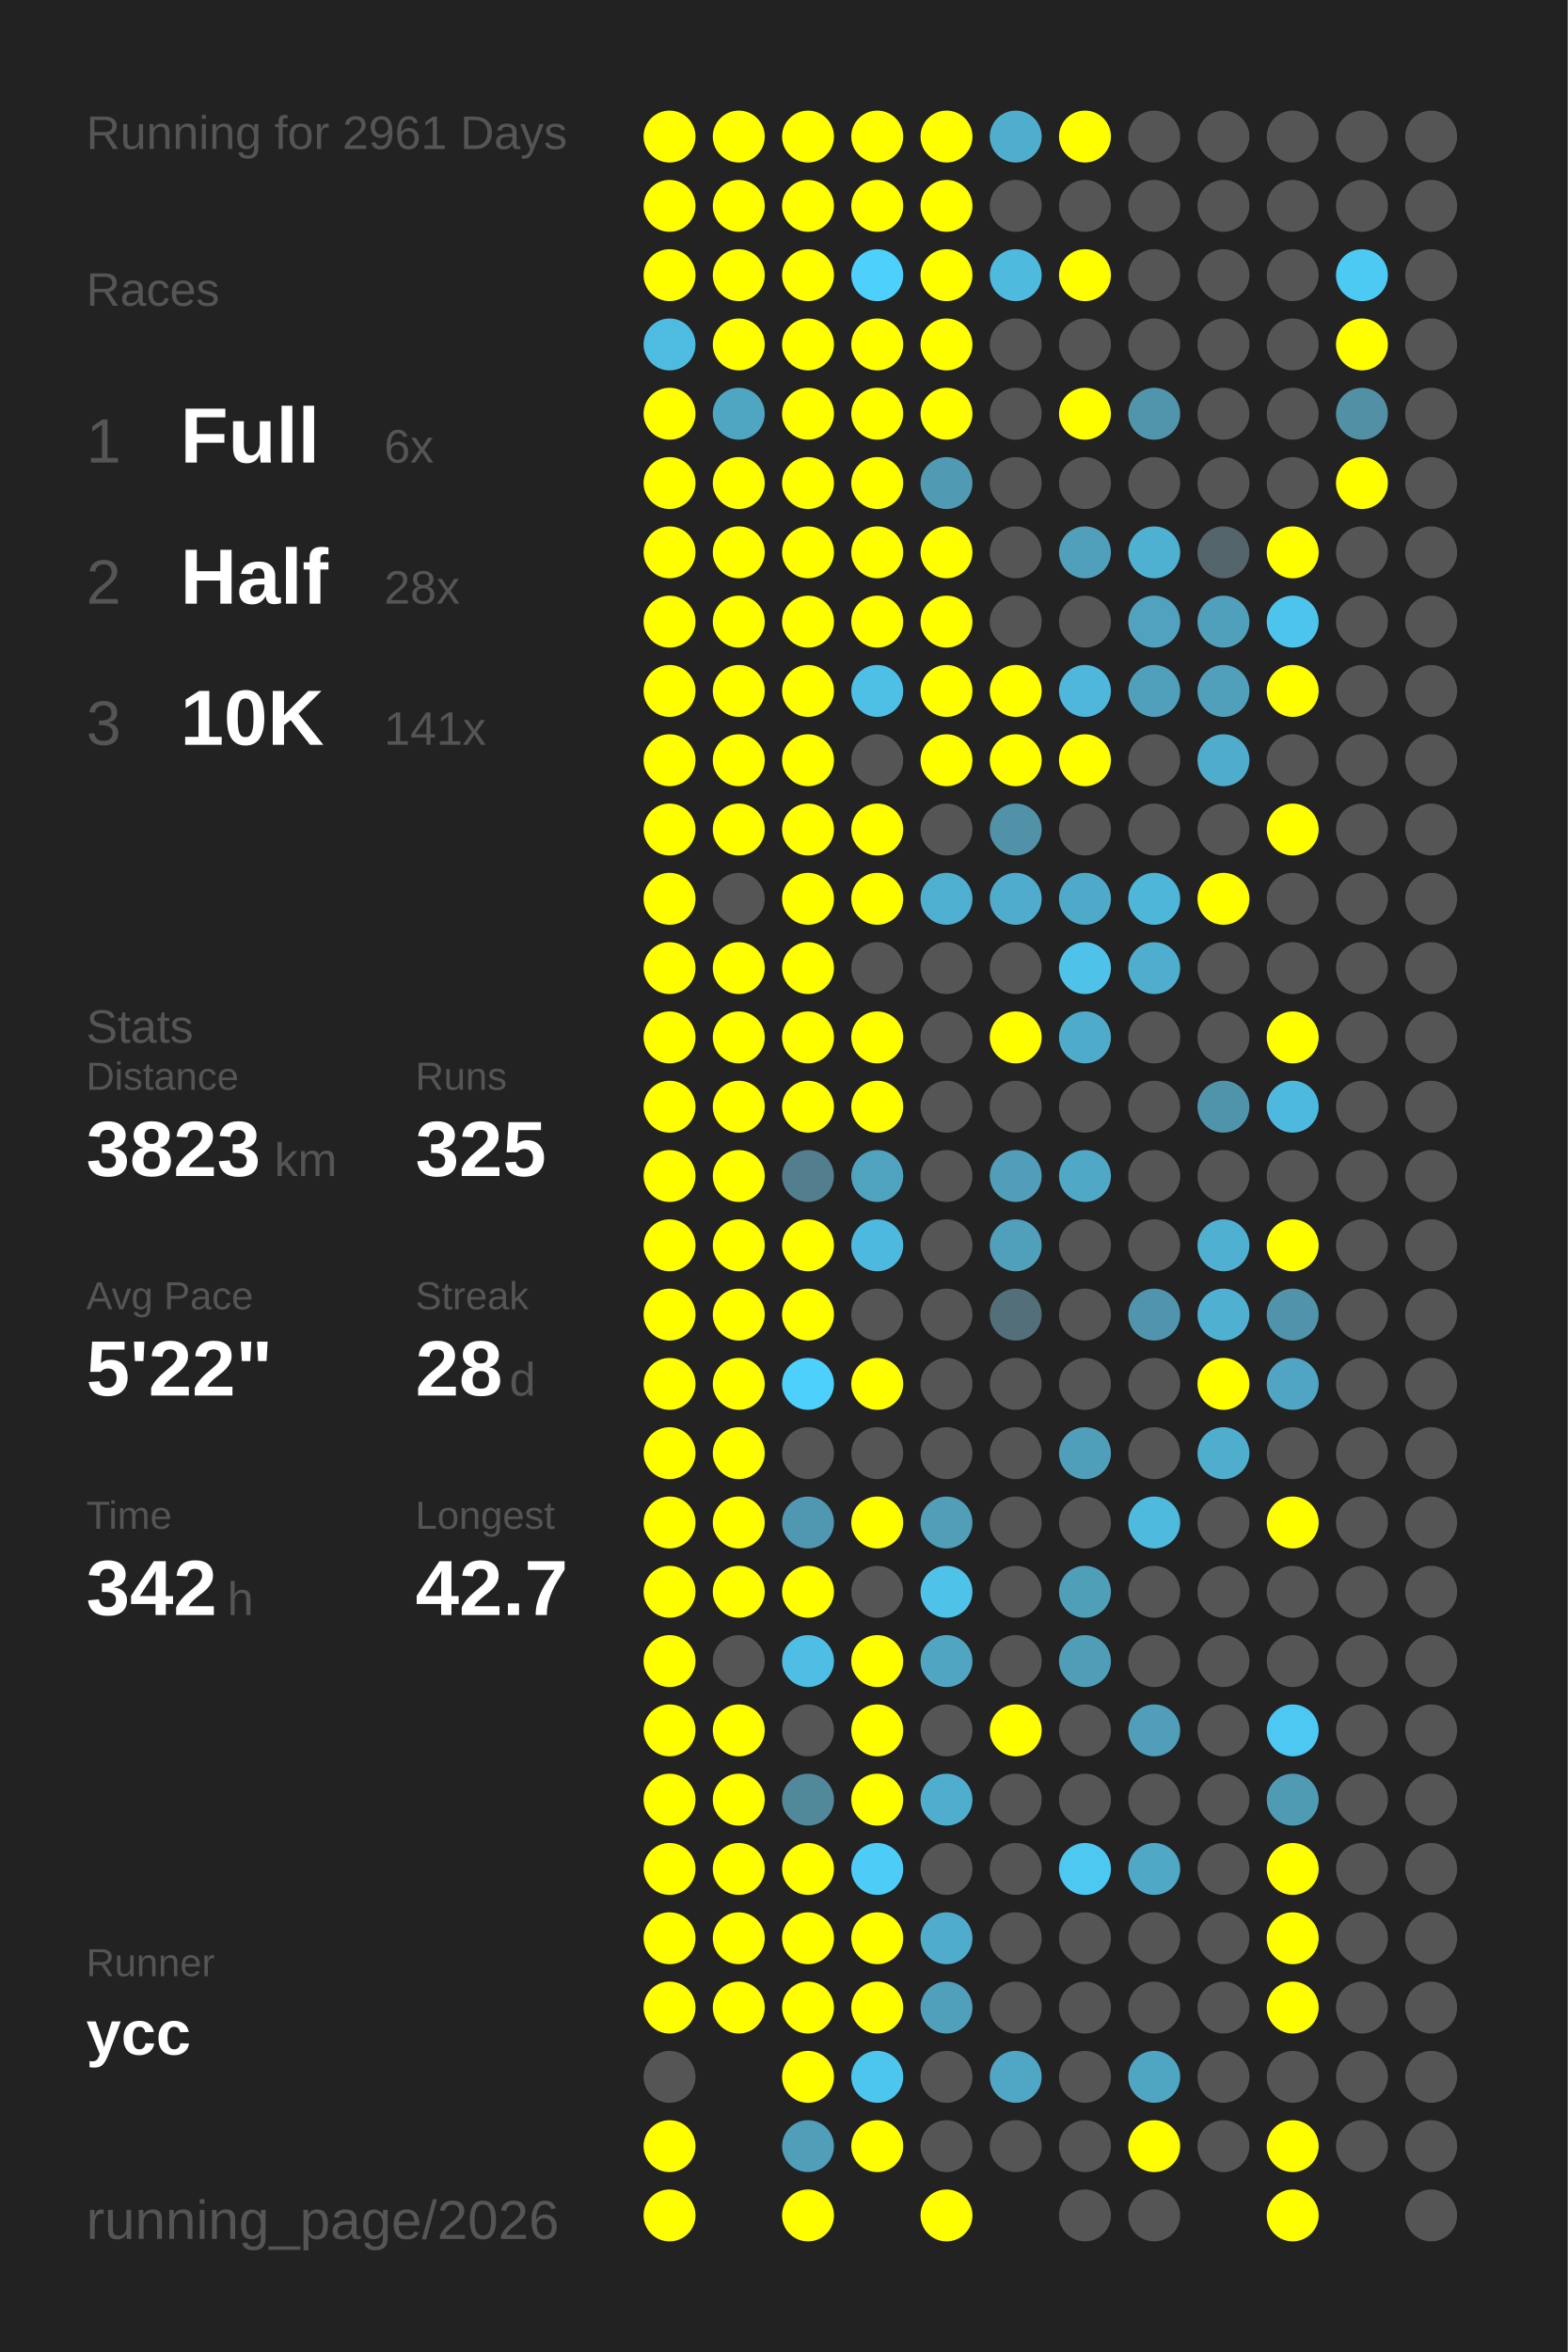
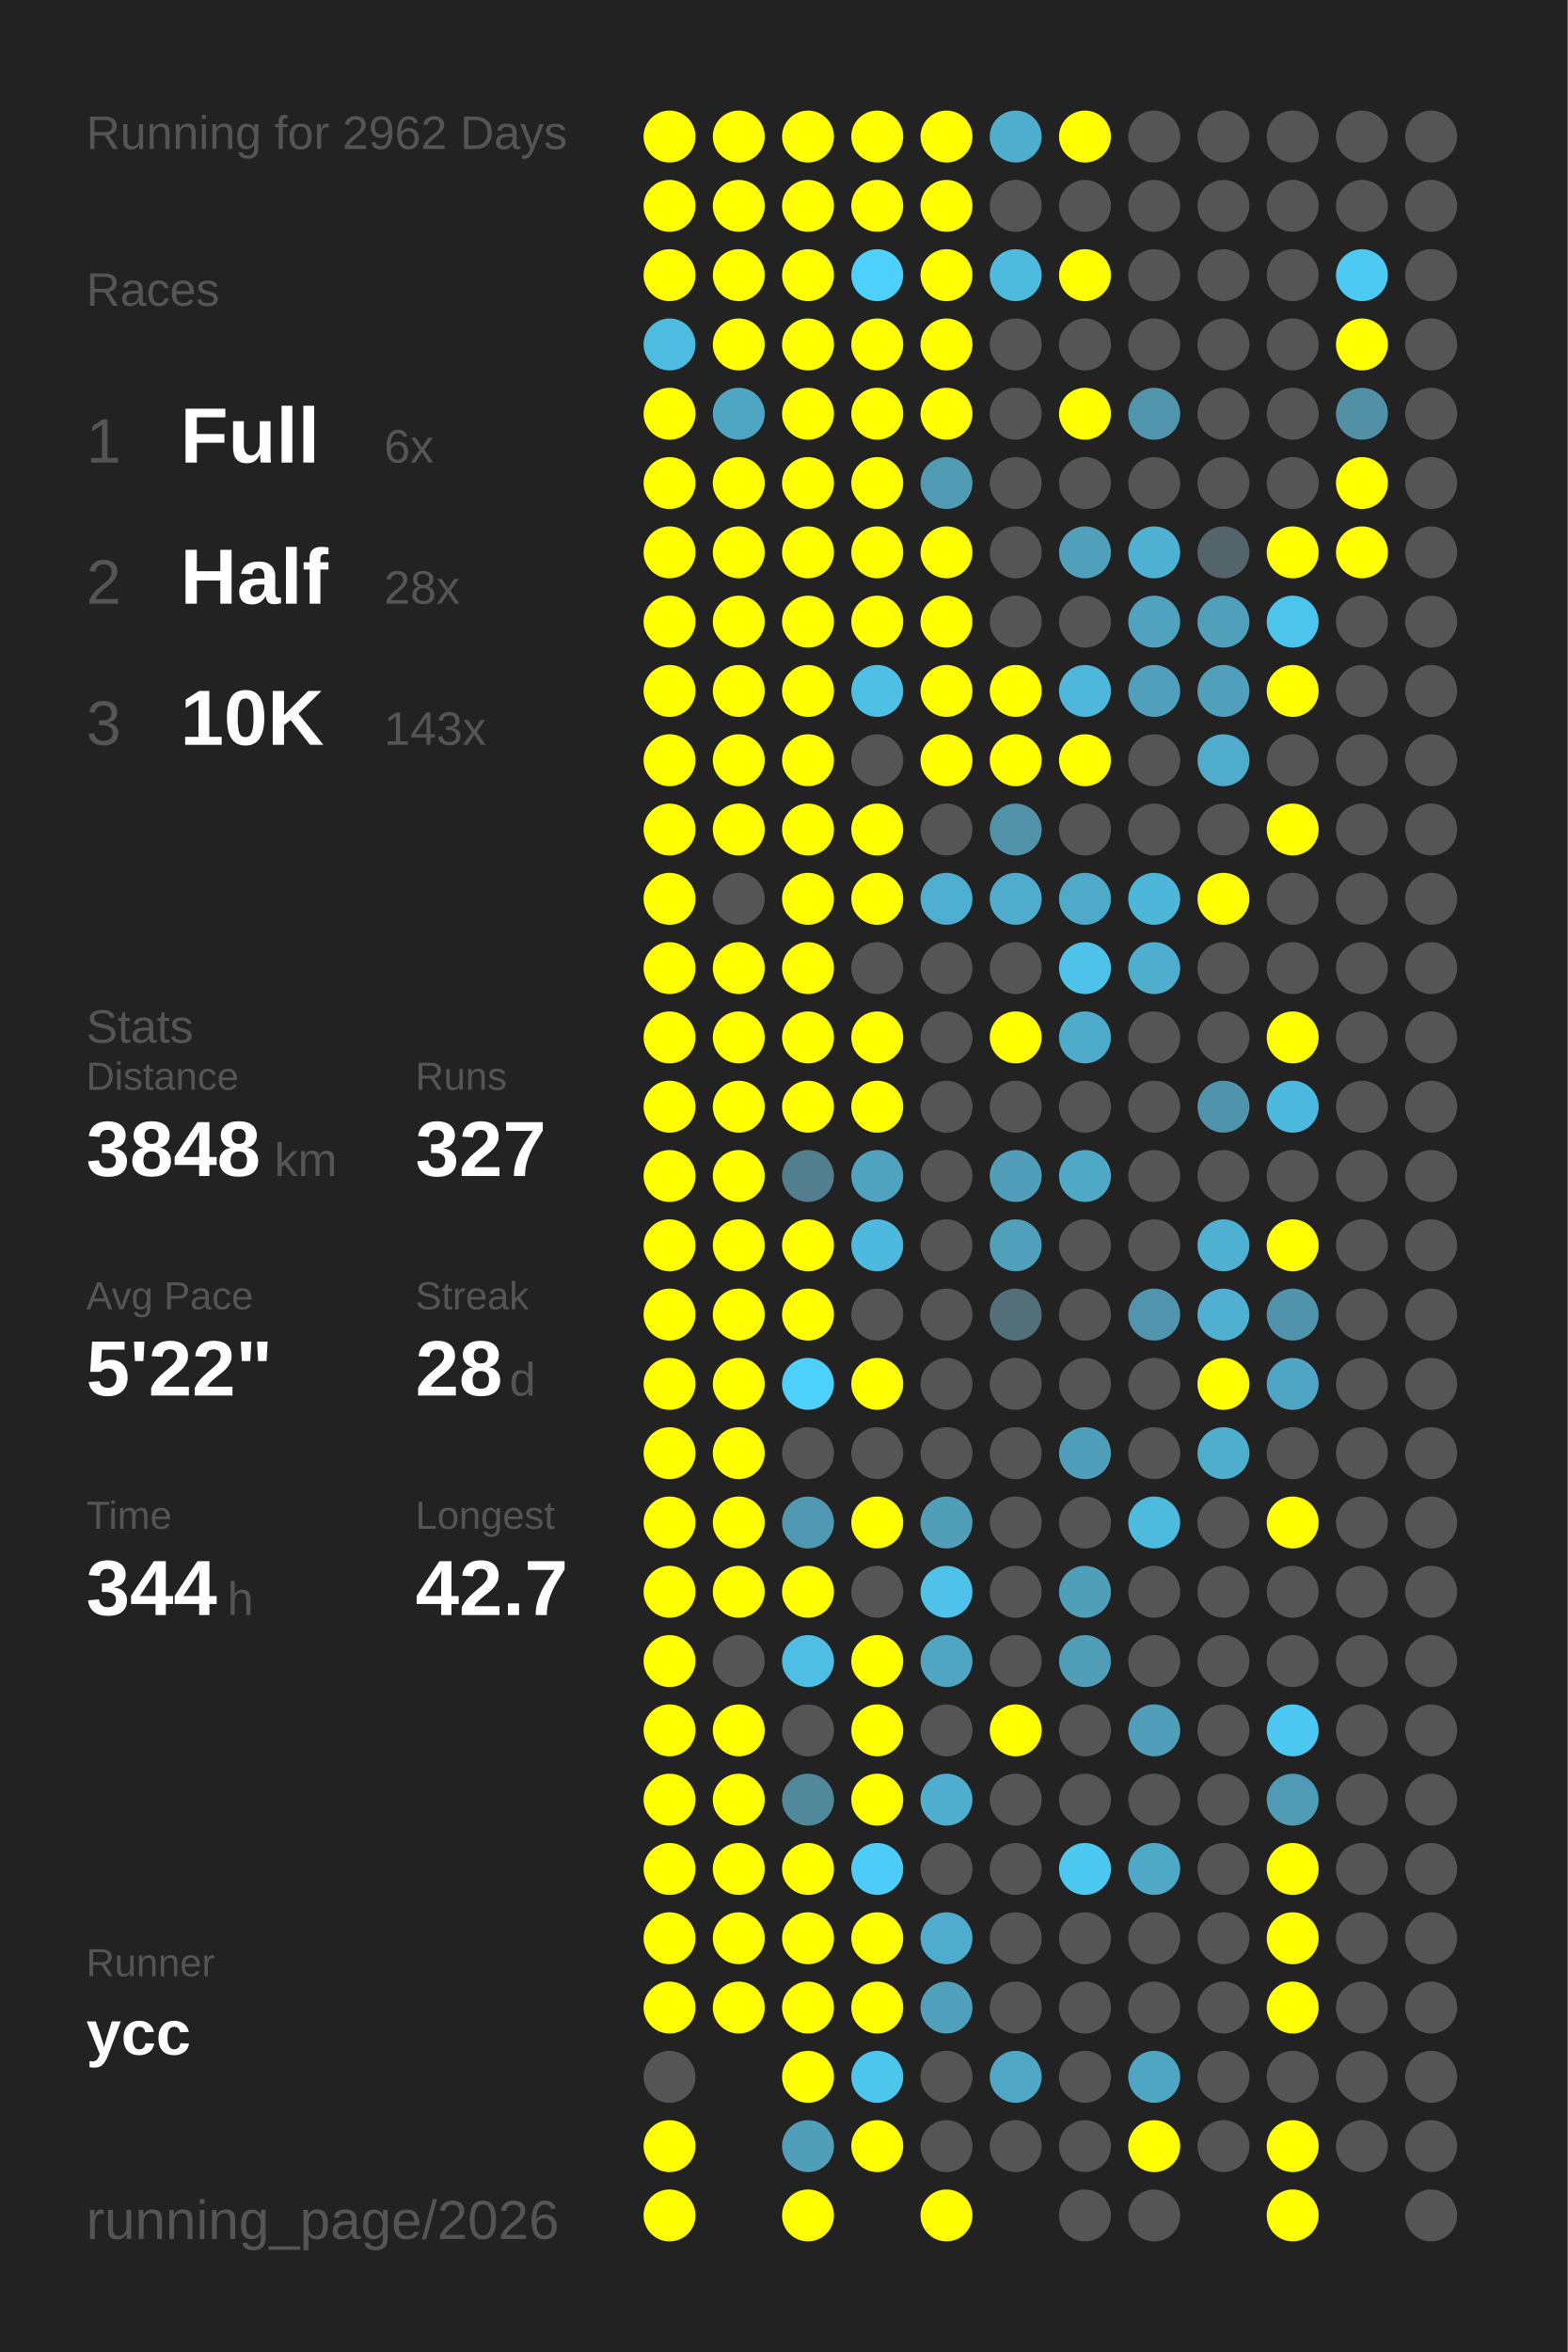
<svg xmlns="http://www.w3.org/2000/svg" baseProfile="full" height="300mm" version="1.1" viewBox="0,0,200,300" width="200mm">
  <defs />
  <rect fill="#222222" height="300" width="200" x="0" y="0" />
-   <text fill="#555555" style="font-size:6px; font-family:Arial;" x="11" y="19">Running for 2961 Days</text>
+   <text fill="#555555" style="font-size:6px; font-family:Arial;" x="11" y="19">Running for 2962 Days</text>
  <text fill="#555555" style="font-size:6px; font-family:Arial;" x="11" y="39">Races</text>
  <text fill="#555555" style="font-size:8px; font-family:Arial;" x="11" y="59">1</text>
  <text fill="#FFFFFF" style="font-size:10px; font-family:Arial; font-weight:bold;" x="23" y="59">Full</text>
  <text fill="#555555" style="font-size:6px; font-family:Arial;" x="49" y="59">6x</text>
  <text fill="#555555" style="font-size:8px; font-family:Arial;" x="11" y="77">2</text>
  <text fill="#FFFFFF" style="font-size:10px; font-family:Arial; font-weight:bold;" x="23" y="77">Half</text>
  <text fill="#555555" style="font-size:6px; font-family:Arial;" x="49" y="77">28x</text>
  <text fill="#555555" style="font-size:8px; font-family:Arial;" x="11" y="95">3</text>
  <text fill="#FFFFFF" style="font-size:10px; font-family:Arial; font-weight:bold;" x="23" y="95">10K</text>
-   <text fill="#555555" style="font-size:6px; font-family:Arial;" x="49" y="95">141x</text>
+   <text fill="#555555" style="font-size:6px; font-family:Arial;" x="49" y="95">143x</text>
  <text fill="#555555" style="font-size:6px; font-family:Arial;" x="11" y="133">Stats</text>
  <text fill="#555555" style="font-size:5px; font-family:Arial;" x="11" y="139">Distance</text>
-   <text fill="#FFFFFF" style="font-size:10px; font-family:Arial; font-weight:bold;" x="11" y="150">3823</text>
+   <text fill="#FFFFFF" style="font-size:10px; font-family:Arial; font-weight:bold;" x="11" y="150">3848</text>
  <text fill="#555555" style="font-size:6px; font-family:Arial;" x="35" y="150">km</text>
  <text fill="#555555" style="font-size:5px; font-family:Arial;" x="53" y="139">Runs</text>
-   <text fill="#FFFFFF" style="font-size:10px; font-family:Arial; font-weight:bold;" x="53" y="150">325</text>
+   <text fill="#FFFFFF" style="font-size:10px; font-family:Arial; font-weight:bold;" x="53" y="150">327</text>
  <text fill="#555555" style="font-size:5px; font-family:Arial;" x="11" y="167">Avg Pace</text>
  <text fill="#FFFFFF" style="font-size:10px; font-family:Arial; font-weight:bold;" x="11" y="178">5'22"</text>
  <text fill="#555555" style="font-size:5px; font-family:Arial;" x="53" y="167">Streak</text>
  <text fill="#FFFFFF" style="font-size:10px; font-family:Arial; font-weight:bold;" x="53" y="178">28</text>
  <text fill="#555555" style="font-size:6px; font-family:Arial;" x="65" y="178">d</text>
  <text fill="#555555" style="font-size:5px; font-family:Arial;" x="11" y="195">Time</text>
-   <text fill="#FFFFFF" style="font-size:10px; font-family:Arial; font-weight:bold;" x="11" y="206">342</text>
+   <text fill="#FFFFFF" style="font-size:10px; font-family:Arial; font-weight:bold;" x="11" y="206">344</text>
  <text fill="#555555" style="font-size:6px; font-family:Arial;" x="29" y="206">h</text>
  <text fill="#555555" style="font-size:5px; font-family:Arial;" x="53" y="195">Longest</text>
  <text fill="#FFFFFF" style="font-size:10px; font-family:Arial; font-weight:bold;" x="53" y="206">42.7</text>
  <text fill="#555555" style="font-size:5px; font-family:Arial;" x="11" y="252.065">Runner</text>
  <text fill="#FFFFFF" style="font-size:8px; font-family:Arial; font-weight:bold;" x="11" y="262.065">ycc</text>
  <text fill="#555555" style="font-size:7px; font-family:Arial;" x="11" y="285.581">running_page/2026</text>
  <circle cx="85.417" cy="17.419" fill="#FFFF00" r="3.312" />
  <circle cx="85.417" cy="26.258" fill="#FFFF00" r="3.312" />
  <circle cx="85.417" cy="35.097" fill="#FFFF00" r="3.312" />
  <circle cx="85.417" cy="43.935" fill="#4ebce1" r="3.312" />
  <circle cx="85.417" cy="52.774" fill="#FFFF00" r="3.312" />
  <circle cx="85.417" cy="61.613" fill="#FFFF00" r="3.312" />
  <circle cx="85.417" cy="70.452" fill="#FFFF00" r="3.312" />
  <circle cx="85.417" cy="79.29" fill="#FFFF00" r="3.312" />
  <circle cx="85.417" cy="88.129" fill="#FFFF00" r="3.312" />
  <circle cx="85.417" cy="96.968" fill="#FFFF00" r="3.312" />
  <circle cx="85.417" cy="105.806" fill="#FFFF00" r="3.312" />
  <circle cx="85.417" cy="114.645" fill="#FFFF00" r="3.312" />
  <circle cx="85.417" cy="123.484" fill="#FFFF00" r="3.312" />
  <circle cx="85.417" cy="132.323" fill="#FFFF00" r="3.312" />
  <circle cx="85.417" cy="141.161" fill="#FFFF00" r="3.312" />
  <circle cx="85.417" cy="150" fill="#FFFF00" r="3.312" />
  <circle cx="85.417" cy="158.839" fill="#FFFF00" r="3.312" />
  <circle cx="85.417" cy="167.677" fill="#FFFF00" r="3.312" />
  <circle cx="85.417" cy="176.516" fill="#FFFF00" r="3.312" />
  <circle cx="85.417" cy="185.355" fill="#FFFF00" r="3.312" />
  <circle cx="85.417" cy="194.194" fill="#FFFF00" r="3.312" />
  <circle cx="85.417" cy="203.032" fill="#FFFF00" r="3.312" />
  <circle cx="85.417" cy="211.871" fill="#FFFF00" r="3.312" />
  <circle cx="85.417" cy="220.71" fill="#FFFF00" r="3.312" />
  <circle cx="85.417" cy="229.548" fill="#FFFF00" r="3.312" />
  <circle cx="85.417" cy="238.387" fill="#FFFF00" r="3.312" />
  <circle cx="85.417" cy="247.226" fill="#FFFF00" r="3.312" />
  <circle cx="85.417" cy="256.065" fill="#FFFF00" r="3.312" />
  <circle cx="85.417" cy="264.903" fill="#555555" r="3.312" />
  <circle cx="85.417" cy="273.742" fill="#FFFF00" r="3.312" />
  <circle cx="85.417" cy="282.581" fill="#FFFF00" r="3.312" />
  <circle cx="94.25" cy="17.419" fill="#FFFF00" r="3.312" />
  <circle cx="94.25" cy="26.258" fill="#FFFF00" r="3.312" />
  <circle cx="94.25" cy="35.097" fill="#FFFF00" r="3.312" />
  <circle cx="94.25" cy="43.935" fill="#FFFF00" r="3.312" />
  <circle cx="94.25" cy="52.774" fill="#4fa6c3" r="3.312" />
  <circle cx="94.25" cy="61.613" fill="#FFFF00" r="3.312" />
  <circle cx="94.25" cy="70.452" fill="#FFFF00" r="3.312" />
  <circle cx="94.25" cy="79.29" fill="#FFFF00" r="3.312" />
  <circle cx="94.25" cy="88.129" fill="#FFFF00" r="3.312" />
  <circle cx="94.25" cy="96.968" fill="#FFFF00" r="3.312" />
  <circle cx="94.25" cy="105.806" fill="#FFFF00" r="3.312" />
  <circle cx="94.25" cy="114.645" fill="#555555" r="3.312" />
  <circle cx="94.25" cy="123.484" fill="#FFFF00" r="3.312" />
  <circle cx="94.25" cy="132.323" fill="#FFFF00" r="3.312" />
  <circle cx="94.25" cy="141.161" fill="#FFFF00" r="3.312" />
  <circle cx="94.25" cy="150" fill="#FFFF00" r="3.312" />
  <circle cx="94.25" cy="158.839" fill="#FFFF00" r="3.312" />
  <circle cx="94.25" cy="167.677" fill="#FFFF00" r="3.312" />
  <circle cx="94.25" cy="176.516" fill="#FFFF00" r="3.312" />
  <circle cx="94.25" cy="185.355" fill="#FFFF00" r="3.312" />
  <circle cx="94.25" cy="194.194" fill="#FFFF00" r="3.312" />
  <circle cx="94.25" cy="203.032" fill="#FFFF00" r="3.312" />
  <circle cx="94.25" cy="211.871" fill="#555555" r="3.312" />
  <circle cx="94.25" cy="220.71" fill="#FFFF00" r="3.312" />
  <circle cx="94.25" cy="229.548" fill="#FFFF00" r="3.312" />
  <circle cx="94.25" cy="238.387" fill="#FFFF00" r="3.312" />
  <circle cx="94.25" cy="247.226" fill="#FFFF00" r="3.312" />
  <circle cx="94.25" cy="256.065" fill="#FFFF00" r="3.312" />
  <circle cx="103.083" cy="17.419" fill="#FFFF00" r="3.312" />
  <circle cx="103.083" cy="26.258" fill="#FFFF00" r="3.312" />
  <circle cx="103.083" cy="35.097" fill="#FFFF00" r="3.312" />
  <circle cx="103.083" cy="43.935" fill="#FFFF00" r="3.312" />
  <circle cx="103.083" cy="52.774" fill="#FFFF00" r="3.312" />
  <circle cx="103.083" cy="61.613" fill="#FFFF00" r="3.312" />
  <circle cx="103.083" cy="70.452" fill="#FFFF00" r="3.312" />
  <circle cx="103.083" cy="79.29" fill="#FFFF00" r="3.312" />
  <circle cx="103.083" cy="88.129" fill="#FFFF00" r="3.312" />
  <circle cx="103.083" cy="96.968" fill="#FFFF00" r="3.312" />
  <circle cx="103.083" cy="105.806" fill="#FFFF00" r="3.312" />
  <circle cx="103.083" cy="114.645" fill="#FFFF00" r="3.312" />
  <circle cx="103.083" cy="123.484" fill="#FFFF00" r="3.312" />
  <circle cx="103.083" cy="132.323" fill="#FFFF00" r="3.312" />
  <circle cx="103.083" cy="141.161" fill="#FFFF00" r="3.312" />
  <circle cx="103.083" cy="150" fill="#527e8d" r="3.312" />
  <circle cx="103.083" cy="158.839" fill="#FFFF00" r="3.312" />
  <circle cx="103.083" cy="167.677" fill="#FFFF00" r="3.312" />
  <circle cx="103.083" cy="176.516" fill="#4dd0fc" r="3.312" />
  <circle cx="103.083" cy="185.355" fill="#555555" r="3.312" />
  <circle cx="103.083" cy="194.194" fill="#5098b1" r="3.312" />
  <circle cx="103.083" cy="203.032" fill="#FFFF00" r="3.312" />
  <circle cx="103.083" cy="211.871" fill="#4ebee4" r="3.312" />
  <circle cx="103.083" cy="220.71" fill="#555555" r="3.312" />
  <circle cx="103.083" cy="229.548" fill="#51889a" r="3.312" />
  <circle cx="103.083" cy="238.387" fill="#FFFF00" r="3.312" />
  <circle cx="103.083" cy="247.226" fill="#FFFF00" r="3.312" />
  <circle cx="103.083" cy="256.065" fill="#FFFF00" r="3.312" />
  <circle cx="103.083" cy="264.903" fill="#FFFF00" r="3.312" />
  <circle cx="103.083" cy="273.742" fill="#509eb8" r="3.312" />
  <circle cx="103.083" cy="282.581" fill="#FFFF00" r="3.312" />
  <circle cx="111.917" cy="17.419" fill="#FFFF00" r="3.312" />
  <circle cx="111.917" cy="26.258" fill="#FFFF00" r="3.312" />
  <circle cx="111.917" cy="35.097" fill="#4dd0fc" r="3.312" />
  <circle cx="111.917" cy="43.935" fill="#FFFF00" r="3.312" />
  <circle cx="111.917" cy="52.774" fill="#FFFF00" r="3.312" />
  <circle cx="111.917" cy="61.613" fill="#FFFF00" r="3.312" />
  <circle cx="111.917" cy="70.452" fill="#FFFF00" r="3.312" />
  <circle cx="111.917" cy="79.29" fill="#FFFF00" r="3.312" />
  <circle cx="111.917" cy="88.129" fill="#4ebfe5" r="3.312" />
  <circle cx="111.917" cy="96.968" fill="#555555" r="3.312" />
  <circle cx="111.917" cy="105.806" fill="#FFFF00" r="3.312" />
  <circle cx="111.917" cy="114.645" fill="#FFFF00" r="3.312" />
  <circle cx="111.917" cy="123.484" fill="#555555" r="3.312" />
  <circle cx="111.917" cy="132.323" fill="#FFFF00" r="3.312" />
  <circle cx="111.917" cy="141.161" fill="#FFFF00" r="3.312" />
  <circle cx="111.917" cy="150" fill="#4fa3bf" r="3.312" />
  <circle cx="111.917" cy="158.839" fill="#4eb9de" r="3.312" />
  <circle cx="111.917" cy="167.677" fill="#555555" r="3.312" />
  <circle cx="111.917" cy="176.516" fill="#FFFF00" r="3.312" />
  <circle cx="111.917" cy="185.355" fill="#555555" r="3.312" />
  <circle cx="111.917" cy="194.194" fill="#FFFF00" r="3.312" />
  <circle cx="111.917" cy="203.032" fill="#555555" r="3.312" />
  <circle cx="111.917" cy="211.871" fill="#FFFF00" r="3.312" />
  <circle cx="111.917" cy="220.71" fill="#FFFF00" r="3.312" />
  <circle cx="111.917" cy="229.548" fill="#FFFF00" r="3.312" />
  <circle cx="111.917" cy="238.387" fill="#4dccf7" r="3.312" />
  <circle cx="111.917" cy="247.226" fill="#FFFF00" r="3.312" />
  <circle cx="111.917" cy="256.065" fill="#FFFF00" r="3.312" />
  <circle cx="111.917" cy="264.903" fill="#4dc6ee" r="3.312" />
  <circle cx="111.917" cy="273.742" fill="#FFFF00" r="3.312" />
  <circle cx="120.75" cy="17.419" fill="#FFFF00" r="3.312" />
  <circle cx="120.75" cy="26.258" fill="#FFFF00" r="3.312" />
  <circle cx="120.75" cy="35.097" fill="#FFFF00" r="3.312" />
  <circle cx="120.75" cy="43.935" fill="#FFFF00" r="3.312" />
  <circle cx="120.75" cy="52.774" fill="#FFFF00" r="3.312" />
  <circle cx="120.75" cy="61.613" fill="#509ab3" r="3.312" />
  <circle cx="120.75" cy="70.452" fill="#FFFF00" r="3.312" />
  <circle cx="120.75" cy="79.29" fill="#FFFF00" r="3.312" />
  <circle cx="120.75" cy="88.129" fill="#FFFF00" r="3.312" />
  <circle cx="120.75" cy="96.968" fill="#FFFF00" r="3.312" />
  <circle cx="120.75" cy="105.806" fill="#555555" r="3.312" />
  <circle cx="120.75" cy="114.645" fill="#4fafd0" r="3.312" />
  <circle cx="120.75" cy="123.484" fill="#555555" r="3.312" />
  <circle cx="120.75" cy="132.323" fill="#555555" r="3.312" />
  <circle cx="120.75" cy="141.161" fill="#555555" r="3.312" />
  <circle cx="120.75" cy="150" fill="#555555" r="3.312" />
  <circle cx="120.75" cy="158.839" fill="#555555" r="3.312" />
  <circle cx="120.75" cy="167.677" fill="#555555" r="3.312" />
  <circle cx="120.75" cy="176.516" fill="#555555" r="3.312" />
  <circle cx="120.75" cy="185.355" fill="#555555" r="3.312" />
  <circle cx="120.75" cy="194.194" fill="#509eb8" r="3.312" />
  <circle cx="120.75" cy="203.032" fill="#4ec2e9" r="3.312" />
  <circle cx="120.75" cy="211.871" fill="#4fa5c2" r="3.312" />
  <circle cx="120.75" cy="220.71" fill="#555555" r="3.312" />
  <circle cx="120.75" cy="229.548" fill="#4fadcd" r="3.312" />
  <circle cx="120.75" cy="238.387" fill="#555555" r="3.312" />
  <circle cx="120.75" cy="247.226" fill="#4faccc" r="3.312" />
  <circle cx="120.75" cy="256.065" fill="#50a0bb" r="3.312" />
  <circle cx="120.75" cy="264.903" fill="#555555" r="3.312" />
  <circle cx="120.75" cy="273.742" fill="#555555" r="3.312" />
  <circle cx="120.75" cy="282.581" fill="#FFFF00" r="3.312" />
  <circle cx="129.583" cy="17.419" fill="#4faece" r="3.312" />
  <circle cx="129.583" cy="26.258" fill="#555555" r="3.312" />
  <circle cx="129.583" cy="35.097" fill="#4ebade" r="3.312" />
  <circle cx="129.583" cy="43.935" fill="#555555" r="3.312" />
  <circle cx="129.583" cy="52.774" fill="#555555" r="3.312" />
  <circle cx="129.583" cy="61.613" fill="#555555" r="3.312" />
  <circle cx="129.583" cy="70.452" fill="#555555" r="3.312" />
  <circle cx="129.583" cy="79.29" fill="#555555" r="3.312" />
  <circle cx="129.583" cy="88.129" fill="#FFFF00" r="3.312" />
  <circle cx="129.583" cy="96.968" fill="#FFFF00" r="3.312" />
  <circle cx="129.583" cy="105.806" fill="#5192a8" r="3.312" />
  <circle cx="129.583" cy="114.645" fill="#4faccc" r="3.312" />
  <circle cx="129.583" cy="123.484" fill="#555555" r="3.312" />
  <circle cx="129.583" cy="132.323" fill="#FFFF00" r="3.312" />
  <circle cx="129.583" cy="141.161" fill="#555555" r="3.312" />
  <circle cx="129.583" cy="150" fill="#509eb9" r="3.312" />
  <circle cx="129.583" cy="158.839" fill="#50a0bb" r="3.312" />
  <circle cx="129.583" cy="167.677" fill="#536f79" r="3.312" />
  <circle cx="129.583" cy="176.516" fill="#555555" r="3.312" />
  <circle cx="129.583" cy="185.355" fill="#555555" r="3.312" />
  <circle cx="129.583" cy="194.194" fill="#555555" r="3.312" />
  <circle cx="129.583" cy="203.032" fill="#555555" r="3.312" />
  <circle cx="129.583" cy="211.871" fill="#555555" r="3.312" />
  <circle cx="129.583" cy="220.71" fill="#FFFF00" r="3.312" />
  <circle cx="129.583" cy="229.548" fill="#555555" r="3.312" />
  <circle cx="129.583" cy="238.387" fill="#555555" r="3.312" />
  <circle cx="129.583" cy="247.226" fill="#555555" r="3.312" />
  <circle cx="129.583" cy="256.065" fill="#555555" r="3.312" />
  <circle cx="129.583" cy="264.903" fill="#4fa7c5" r="3.312" />
  <circle cx="129.583" cy="273.742" fill="#555555" r="3.312" />
  <circle cx="138.417" cy="17.419" fill="#FFFF00" r="3.312" />
  <circle cx="138.417" cy="26.258" fill="#555555" r="3.312" />
  <circle cx="138.417" cy="35.097" fill="#FFFF00" r="3.312" />
  <circle cx="138.417" cy="43.935" fill="#555555" r="3.312" />
  <circle cx="138.417" cy="52.774" fill="#FFFF00" r="3.312" />
  <circle cx="138.417" cy="61.613" fill="#555555" r="3.312" />
  <circle cx="138.417" cy="70.452" fill="#50a0bb" r="3.312" />
  <circle cx="138.417" cy="79.29" fill="#555555" r="3.312" />
  <circle cx="138.417" cy="88.129" fill="#4eb7db" r="3.312" />
  <circle cx="138.417" cy="96.968" fill="#FFFF00" r="3.312" />
  <circle cx="138.417" cy="105.806" fill="#555555" r="3.312" />
  <circle cx="138.417" cy="114.645" fill="#4faac9" r="3.312" />
  <circle cx="138.417" cy="123.484" fill="#4ec2e9" r="3.312" />
  <circle cx="138.417" cy="132.323" fill="#4fabca" r="3.312" />
  <circle cx="138.417" cy="141.161" fill="#555555" r="3.312" />
  <circle cx="138.417" cy="150" fill="#4fa8c6" r="3.312" />
  <circle cx="138.417" cy="158.839" fill="#555555" r="3.312" />
  <circle cx="138.417" cy="167.677" fill="#555555" r="3.312" />
  <circle cx="138.417" cy="176.516" fill="#555555" r="3.312" />
  <circle cx="138.417" cy="185.355" fill="#509fba" r="3.312" />
  <circle cx="138.417" cy="194.194" fill="#555555" r="3.312" />
  <circle cx="138.417" cy="203.032" fill="#509fb9" r="3.312" />
  <circle cx="138.417" cy="211.871" fill="#509db7" r="3.312" />
  <circle cx="138.417" cy="220.71" fill="#555555" r="3.312" />
  <circle cx="138.417" cy="229.548" fill="#555555" r="3.312" />
  <circle cx="138.417" cy="238.387" fill="#4dc8f1" r="3.312" />
  <circle cx="138.417" cy="247.226" fill="#555555" r="3.312" />
  <circle cx="138.417" cy="256.065" fill="#555555" r="3.312" />
  <circle cx="138.417" cy="264.903" fill="#555555" r="3.312" />
  <circle cx="138.417" cy="273.742" fill="#555555" r="3.312" />
  <circle cx="138.417" cy="282.581" fill="#555555" r="3.312" />
  <circle cx="147.25" cy="17.419" fill="#555555" r="3.312" />
  <circle cx="147.25" cy="26.258" fill="#555555" r="3.312" />
  <circle cx="147.25" cy="35.097" fill="#555555" r="3.312" />
  <circle cx="147.25" cy="43.935" fill="#555555" r="3.312" />
  <circle cx="147.25" cy="52.774" fill="#5095ac" r="3.312" />
  <circle cx="147.25" cy="61.613" fill="#555555" r="3.312" />
  <circle cx="147.25" cy="70.452" fill="#4fb1d2" r="3.312" />
  <circle cx="147.25" cy="79.29" fill="#50a2be" r="3.312" />
  <circle cx="147.25" cy="88.129" fill="#50a0bb" r="3.312" />
  <circle cx="147.25" cy="96.968" fill="#555555" r="3.312" />
  <circle cx="147.25" cy="105.806" fill="#555555" r="3.312" />
  <circle cx="147.25" cy="114.645" fill="#4eb6d9" r="3.312" />
  <circle cx="147.25" cy="123.484" fill="#4faece" r="3.312" />
  <circle cx="147.25" cy="132.323" fill="#555555" r="3.312" />
  <circle cx="147.25" cy="141.161" fill="#555555" r="3.312" />
  <circle cx="147.25" cy="150" fill="#555555" r="3.312" />
  <circle cx="147.25" cy="158.839" fill="#555555" r="3.312" />
  <circle cx="147.25" cy="167.677" fill="#5095ad" r="3.312" />
  <circle cx="147.25" cy="176.516" fill="#555555" r="3.312" />
  <circle cx="147.25" cy="185.355" fill="#555555" r="3.312" />
  <circle cx="147.25" cy="194.194" fill="#4ebade" r="3.312" />
  <circle cx="147.25" cy="203.032" fill="#555555" r="3.312" />
  <circle cx="147.25" cy="211.871" fill="#555555" r="3.312" />
  <circle cx="147.25" cy="220.71" fill="#509eb9" r="3.312" />
  <circle cx="147.25" cy="229.548" fill="#555555" r="3.312" />
  <circle cx="147.25" cy="238.387" fill="#4fa8c6" r="3.312" />
  <circle cx="147.25" cy="247.226" fill="#555555" r="3.312" />
  <circle cx="147.25" cy="256.065" fill="#555555" r="3.312" />
  <circle cx="147.25" cy="264.903" fill="#4fa6c3" r="3.312" />
  <circle cx="147.25" cy="273.742" fill="#FFFF00" r="3.312" />
  <circle cx="147.25" cy="282.581" fill="#555555" r="3.312" />
  <circle cx="156.083" cy="17.419" fill="#555555" r="3.312" />
  <circle cx="156.083" cy="26.258" fill="#555555" r="3.312" />
  <circle cx="156.083" cy="35.097" fill="#555555" r="3.312" />
  <circle cx="156.083" cy="43.935" fill="#555555" r="3.312" />
  <circle cx="156.083" cy="52.774" fill="#555555" r="3.312" />
  <circle cx="156.083" cy="61.613" fill="#555555" r="3.312" />
  <circle cx="156.083" cy="70.452" fill="#53656b" r="3.312" />
  <circle cx="156.083" cy="79.29" fill="#50a0bb" r="3.312" />
  <circle cx="156.083" cy="88.129" fill="#50a0bb" r="3.312" />
  <circle cx="156.083" cy="96.968" fill="#4faccc" r="3.312" />
  <circle cx="156.083" cy="105.806" fill="#555555" r="3.312" />
  <circle cx="156.083" cy="114.645" fill="#FFFF00" r="3.312" />
  <circle cx="156.083" cy="123.484" fill="#555555" r="3.312" />
  <circle cx="156.083" cy="132.323" fill="#555555" r="3.312" />
  <circle cx="156.083" cy="141.161" fill="#5094ab" r="3.312" />
  <circle cx="156.083" cy="150" fill="#555555" r="3.312" />
  <circle cx="156.083" cy="158.839" fill="#4fb0d1" r="3.312" />
  <circle cx="156.083" cy="167.677" fill="#4fb0d1" r="3.312" />
  <circle cx="156.083" cy="176.516" fill="#FFFF00" r="3.312" />
  <circle cx="156.083" cy="185.355" fill="#4faece" r="3.312" />
  <circle cx="156.083" cy="194.194" fill="#555555" r="3.312" />
  <circle cx="156.083" cy="203.032" fill="#555555" r="3.312" />
  <circle cx="156.083" cy="211.871" fill="#555555" r="3.312" />
  <circle cx="156.083" cy="220.71" fill="#555555" r="3.312" />
  <circle cx="156.083" cy="229.548" fill="#555555" r="3.312" />
  <circle cx="156.083" cy="238.387" fill="#555555" r="3.312" />
  <circle cx="156.083" cy="247.226" fill="#555555" r="3.312" />
  <circle cx="156.083" cy="256.065" fill="#555555" r="3.312" />
  <circle cx="156.083" cy="264.903" fill="#555555" r="3.312" />
  <circle cx="156.083" cy="273.742" fill="#555555" r="3.312" />
  <circle cx="164.917" cy="17.419" fill="#555555" r="3.312" />
  <circle cx="164.917" cy="26.258" fill="#555555" r="3.312" />
  <circle cx="164.917" cy="35.097" fill="#555555" r="3.312" />
  <circle cx="164.917" cy="43.935" fill="#555555" r="3.312" />
  <circle cx="164.917" cy="52.774" fill="#555555" r="3.312" />
  <circle cx="164.917" cy="61.613" fill="#555555" r="3.312" />
  <circle cx="164.917" cy="70.452" fill="#FFFF00" r="3.312" />
  <circle cx="164.917" cy="79.29" fill="#4dc4ec" r="3.312" />
  <circle cx="164.917" cy="88.129" fill="#FFFF00" r="3.312" />
  <circle cx="164.917" cy="96.968" fill="#555555" r="3.312" />
  <circle cx="164.917" cy="105.806" fill="#FFFF00" r="3.312" />
  <circle cx="164.917" cy="114.645" fill="#555555" r="3.312" />
  <circle cx="164.917" cy="123.484" fill="#555555" r="3.312" />
  <circle cx="164.917" cy="132.323" fill="#FFFF00" r="3.312" />
  <circle cx="164.917" cy="141.161" fill="#4eb9de" r="3.312" />
  <circle cx="164.917" cy="150" fill="#555555" r="3.312" />
  <circle cx="164.917" cy="158.839" fill="#FFFF00" r="3.312" />
  <circle cx="164.917" cy="167.677" fill="#5093aa" r="3.312" />
  <circle cx="164.917" cy="176.516" fill="#4fa5c3" r="3.312" />
  <circle cx="164.917" cy="185.355" fill="#555555" r="3.312" />
  <circle cx="164.917" cy="194.194" fill="#FFFF00" r="3.312" />
  <circle cx="164.917" cy="203.032" fill="#555555" r="3.312" />
  <circle cx="164.917" cy="211.871" fill="#555555" r="3.312" />
  <circle cx="164.917" cy="220.71" fill="#4dc8f2" r="3.312" />
  <circle cx="164.917" cy="229.548" fill="#509bb4" r="3.312" />
  <circle cx="164.917" cy="238.387" fill="#FFFF00" r="3.312" />
  <circle cx="164.917" cy="247.226" fill="#FFFF00" r="3.312" />
  <circle cx="164.917" cy="256.065" fill="#FFFF00" r="3.312" />
  <circle cx="164.917" cy="264.903" fill="#555555" r="3.312" />
  <circle cx="164.917" cy="273.742" fill="#FFFF00" r="3.312" />
  <circle cx="164.917" cy="282.581" fill="#FFFF00" r="3.312" />
  <circle cx="173.75" cy="17.419" fill="#555555" r="3.312" />
  <circle cx="173.75" cy="26.258" fill="#555555" r="3.312" />
  <circle cx="173.75" cy="35.097" fill="#4dcaf4" r="3.312" />
  <circle cx="173.75" cy="43.935" fill="#FFFF00" r="3.312" />
  <circle cx="173.75" cy="52.774" fill="#5190a5" r="3.312" />
  <circle cx="173.75" cy="61.613" fill="#FFFF00" r="3.312" />
-   <circle cx="173.75" cy="70.452" fill="#555555" r="3.312" />
+   <circle cx="173.75" cy="70.452" fill="#FFFF00" r="3.312" />
  <circle cx="173.75" cy="79.29" fill="#555555" r="3.312" />
  <circle cx="173.75" cy="88.129" fill="#555555" r="3.312" />
  <circle cx="173.75" cy="96.968" fill="#555555" r="3.312" />
  <circle cx="173.75" cy="105.806" fill="#555555" r="3.312" />
  <circle cx="173.75" cy="114.645" fill="#555555" r="3.312" />
  <circle cx="173.75" cy="123.484" fill="#555555" r="3.312" />
  <circle cx="173.75" cy="132.323" fill="#555555" r="3.312" />
  <circle cx="173.75" cy="141.161" fill="#555555" r="3.312" />
  <circle cx="173.75" cy="150" fill="#555555" r="3.312" />
  <circle cx="173.75" cy="158.839" fill="#555555" r="3.312" />
  <circle cx="173.75" cy="167.677" fill="#555555" r="3.312" />
  <circle cx="173.75" cy="176.516" fill="#555555" r="3.312" />
  <circle cx="173.75" cy="185.355" fill="#555555" r="3.312" />
  <circle cx="173.75" cy="194.194" fill="#555555" r="3.312" />
  <circle cx="173.75" cy="203.032" fill="#555555" r="3.312" />
  <circle cx="173.75" cy="211.871" fill="#555555" r="3.312" />
  <circle cx="173.75" cy="220.71" fill="#555555" r="3.312" />
  <circle cx="173.75" cy="229.548" fill="#555555" r="3.312" />
  <circle cx="173.75" cy="238.387" fill="#555555" r="3.312" />
  <circle cx="173.75" cy="247.226" fill="#555555" r="3.312" />
  <circle cx="173.75" cy="256.065" fill="#555555" r="3.312" />
  <circle cx="173.75" cy="264.903" fill="#555555" r="3.312" />
  <circle cx="173.75" cy="273.742" fill="#555555" r="3.312" />
  <circle cx="182.583" cy="17.419" fill="#555555" r="3.312" />
  <circle cx="182.583" cy="26.258" fill="#555555" r="3.312" />
  <circle cx="182.583" cy="35.097" fill="#555555" r="3.312" />
  <circle cx="182.583" cy="43.935" fill="#555555" r="3.312" />
  <circle cx="182.583" cy="52.774" fill="#555555" r="3.312" />
  <circle cx="182.583" cy="61.613" fill="#555555" r="3.312" />
  <circle cx="182.583" cy="70.452" fill="#555555" r="3.312" />
  <circle cx="182.583" cy="79.29" fill="#555555" r="3.312" />
  <circle cx="182.583" cy="88.129" fill="#555555" r="3.312" />
  <circle cx="182.583" cy="96.968" fill="#555555" r="3.312" />
  <circle cx="182.583" cy="105.806" fill="#555555" r="3.312" />
  <circle cx="182.583" cy="114.645" fill="#555555" r="3.312" />
  <circle cx="182.583" cy="123.484" fill="#555555" r="3.312" />
  <circle cx="182.583" cy="132.323" fill="#555555" r="3.312" />
  <circle cx="182.583" cy="141.161" fill="#555555" r="3.312" />
  <circle cx="182.583" cy="150" fill="#555555" r="3.312" />
  <circle cx="182.583" cy="158.839" fill="#555555" r="3.312" />
  <circle cx="182.583" cy="167.677" fill="#555555" r="3.312" />
  <circle cx="182.583" cy="176.516" fill="#555555" r="3.312" />
  <circle cx="182.583" cy="185.355" fill="#555555" r="3.312" />
  <circle cx="182.583" cy="194.194" fill="#555555" r="3.312" />
  <circle cx="182.583" cy="203.032" fill="#555555" r="3.312" />
  <circle cx="182.583" cy="211.871" fill="#555555" r="3.312" />
  <circle cx="182.583" cy="220.71" fill="#555555" r="3.312" />
  <circle cx="182.583" cy="229.548" fill="#555555" r="3.312" />
  <circle cx="182.583" cy="238.387" fill="#555555" r="3.312" />
  <circle cx="182.583" cy="247.226" fill="#555555" r="3.312" />
  <circle cx="182.583" cy="256.065" fill="#555555" r="3.312" />
  <circle cx="182.583" cy="264.903" fill="#555555" r="3.312" />
  <circle cx="182.583" cy="273.742" fill="#555555" r="3.312" />
  <circle cx="182.583" cy="282.581" fill="#555555" r="3.312" />
</svg>
